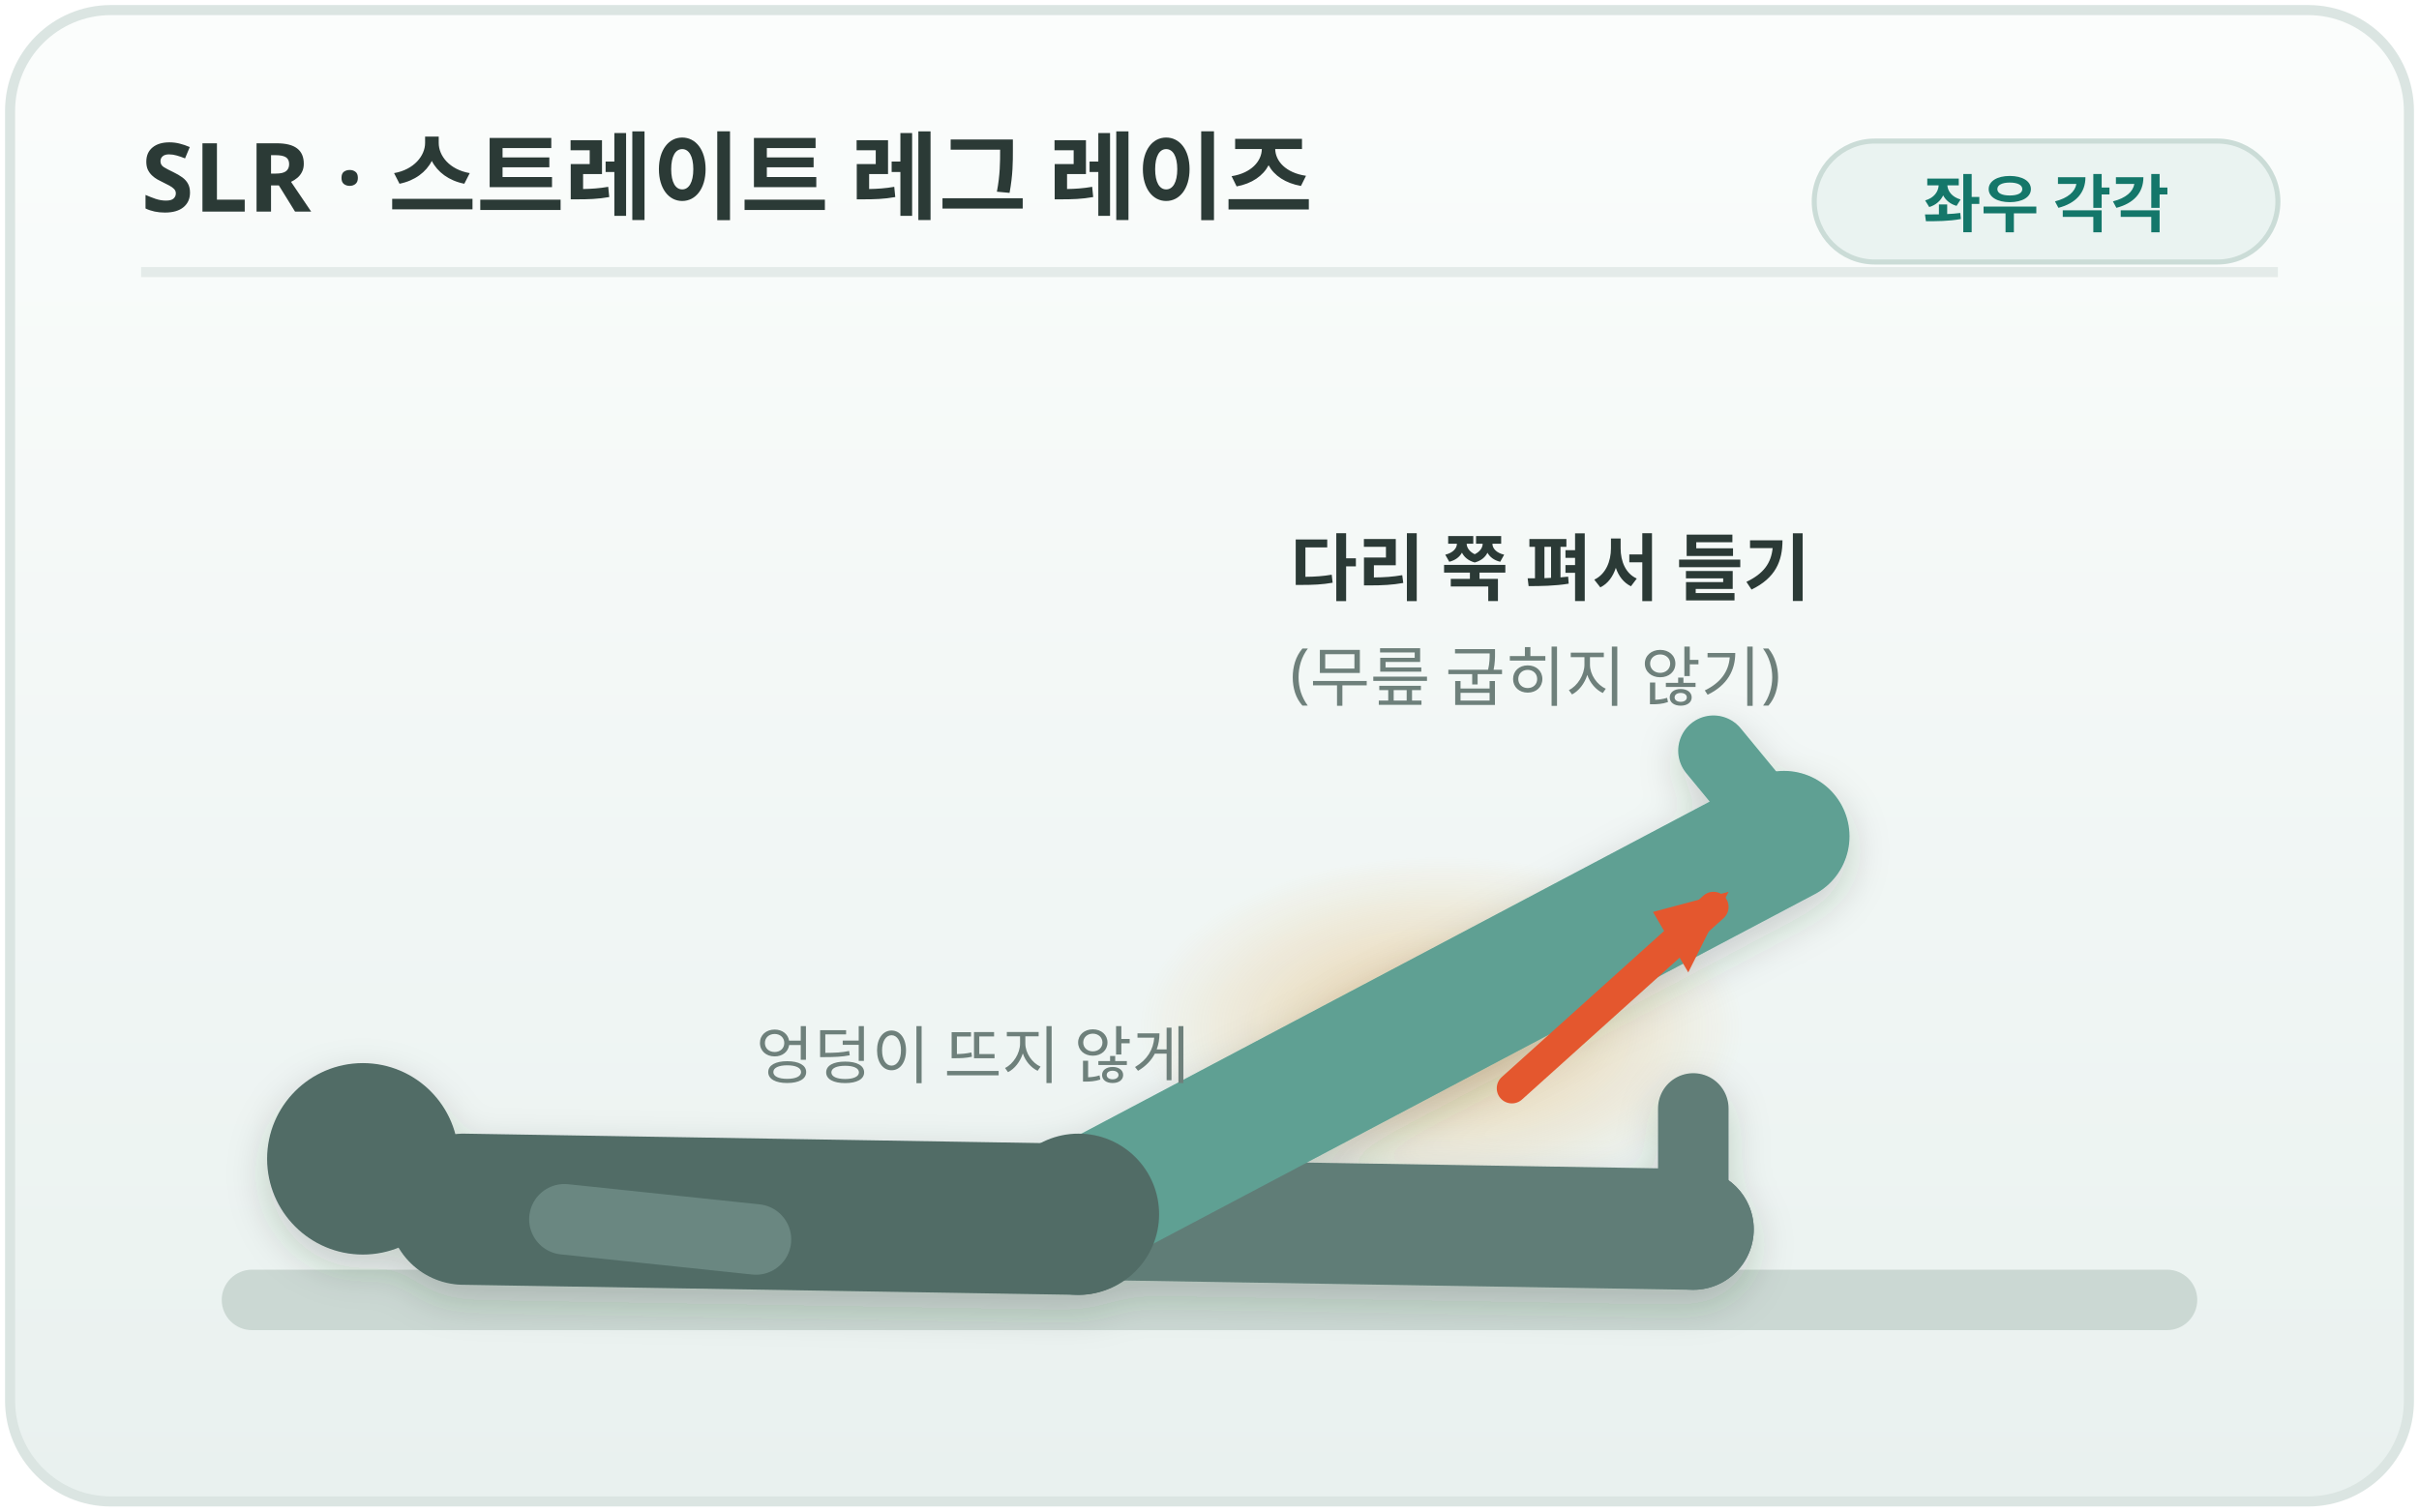
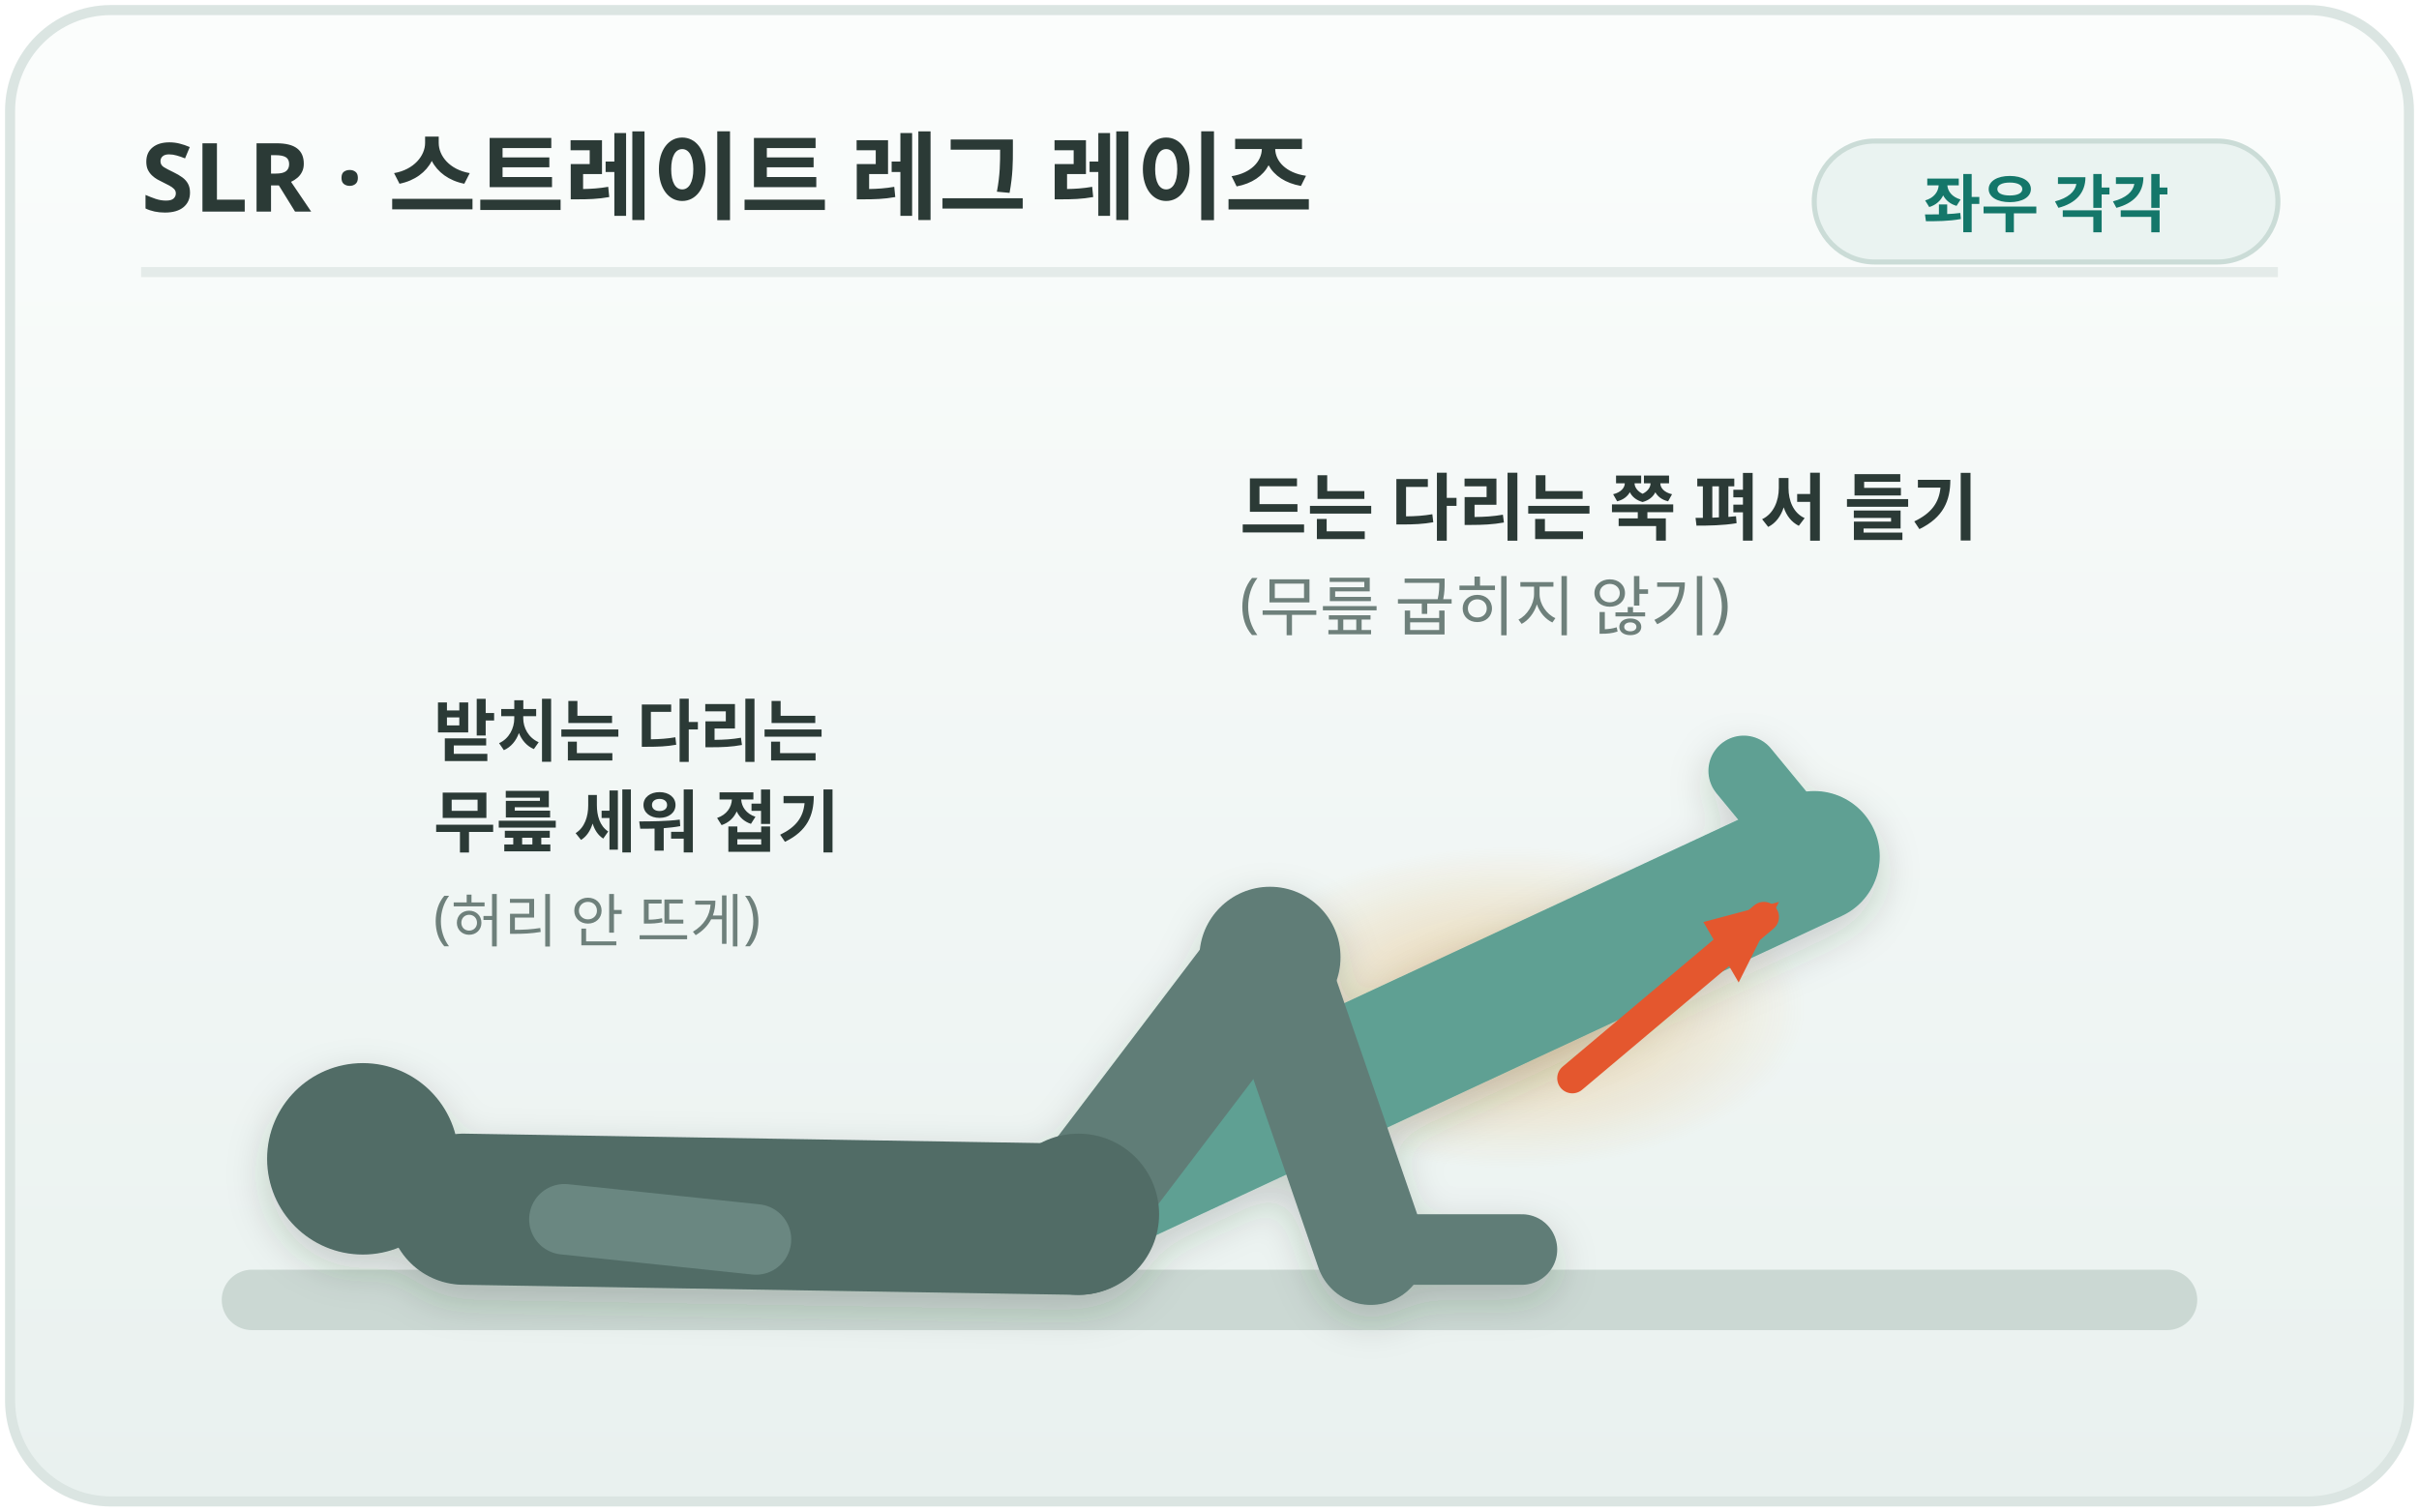
<svg xmlns="http://www.w3.org/2000/svg" viewBox="0 0 480 300" font-family="'Noto Sans KR','Apple SD Gothic Neo',sans-serif">
  <defs>
    <linearGradient id="bg" x1="0" y1="0" x2="0" y2="1">
      <stop offset="0" stop-color="#FBFDFC" />
      <stop offset="1" stop-color="#E9F1EF" />
    </linearGradient>
    <radialGradient id="glow" cx="50%" cy="50%" r="50%">
      <stop offset="0" stop-color="#E0982A" stop-opacity="0.40" />
      <stop offset="1" stop-color="#E0982A" stop-opacity="0" />
    </radialGradient>
    <filter id="soft" x="-30%" y="-30%" width="160%" height="160%">
      <feDropShadow dx="0" dy="3" stdDeviation="4" flood-color="#22332F" flood-opacity="0.20" />
    </filter>
  </defs>
  <rect x="2" y="2" width="476" height="296" rx="20" fill="url(#bg)" stroke="#DBE5E2" stroke-width="2" />
  <text x="28" y="42" font-size="19" font-weight="700" fill="#2B3A36">SLR · 스트레이트 레그 레이즈</text>
  <line x1="28" y1="54" x2="452" y2="54" stroke="#E4EBE9" stroke-width="2" />
  <rect x="44" y="252" width="392" height="12" rx="6" fill="#CBD8D3" />
-   <ellipse cx="286" cy="204" rx="60" ry="34" fill="url(#glow)" />
+   <ellipse cx="300" cy="200" rx="58" ry="32" fill="url(#glow)" />
  <g filter="url(#soft)" stroke-linecap="round">
-     <line x1="214" y1="242" x2="336" y2="244" stroke="#607D77" stroke-width="24" />
-     <line x1="336" y1="244" x2="336" y2="220" stroke="#607D77" stroke-width="14" />
-     <line x1="214" y1="240" x2="354" y2="166" stroke="#5EA093" stroke-width="26" />
-     <line x1="354" y1="166" x2="340" y2="149" stroke="#5EA093" stroke-width="14" />
    <line x1="92" y1="240" x2="214" y2="242" stroke="#516C66" stroke-width="30" />
    <line x1="112" y1="242" x2="150" y2="246" stroke="#6A8781" stroke-width="14" />
+     <line x1="214" y1="238" x2="360" y2="170" stroke="#5EA093" stroke-width="26" />
+     <line x1="360" y1="170" x2="346" y2="153" stroke="#5EA093" stroke-width="14" />
+     <line x1="214" y1="240" x2="252" y2="190" stroke="#607D77" stroke-width="24" />
+     <line x1="252" y1="190" x2="272" y2="248" stroke="#607D77" stroke-width="22" />
+     <line x1="272" y1="248" x2="302" y2="248" stroke="#607D77" stroke-width="14" />
+     <circle cx="252" cy="190" r="14" fill="#607D77" />
    <circle cx="214" cy="241" r="16" fill="#516C66" />
-     <circle cx="336" cy="244" r="12" fill="#607D77" />
    <circle cx="72" cy="230" r="19" fill="#516C66" />
  </g>
-   <line x1="300" y1="216" x2="340" y2="180" stroke="#E4572E" stroke-width="6" stroke-linecap="round" />
-   <polygon points="343,177 328,181 335,193" fill="#E4572E" />
-   <text x="256" y="118" font-size="14.5" font-weight="600" fill="#2B3A36">다리 쭉 펴서 들기</text>
-   <text x="256" y="138" font-size="13" fill="#6E807B">(무릎 굽히지 않기)</text>
-   <text x="150" y="214" font-size="12.5" fill="#6E807B">엉덩이 뜨지 않게</text>
+   <line x1="312" y1="214" x2="350" y2="182" stroke="#E4572E" stroke-width="6" stroke-linecap="round" />
+   <polygon points="353,179 338,183 345,195" fill="#E4572E" />
+   <text x="246" y="106" font-size="14.5" font-weight="600" fill="#2B3A36">드는 다리는 쭉 펴서 들기</text>
+   <text x="246" y="124" font-size="13" fill="#6E807B">(무릎 굽히지 않기)</text>
+   <text x="86" y="150" font-size="13.5" font-weight="600" fill="#2B3A36">받치는 다리는</text>
+   <text x="86" y="168" font-size="13.5" font-weight="600" fill="#2B3A36">무릎 세워 접기</text>
+   <text x="86" y="186" font-size="11.5" fill="#6E807B">(허리 안 뜨게)</text>
  <rect x="360" y="28" width="92" height="24" rx="12" fill="#EAF3F1" stroke="#CBDCD7" />
  <text x="406" y="45" font-size="12.5" font-weight="700" fill="#14776A" text-anchor="middle">좌우 각각</text>
</svg>
